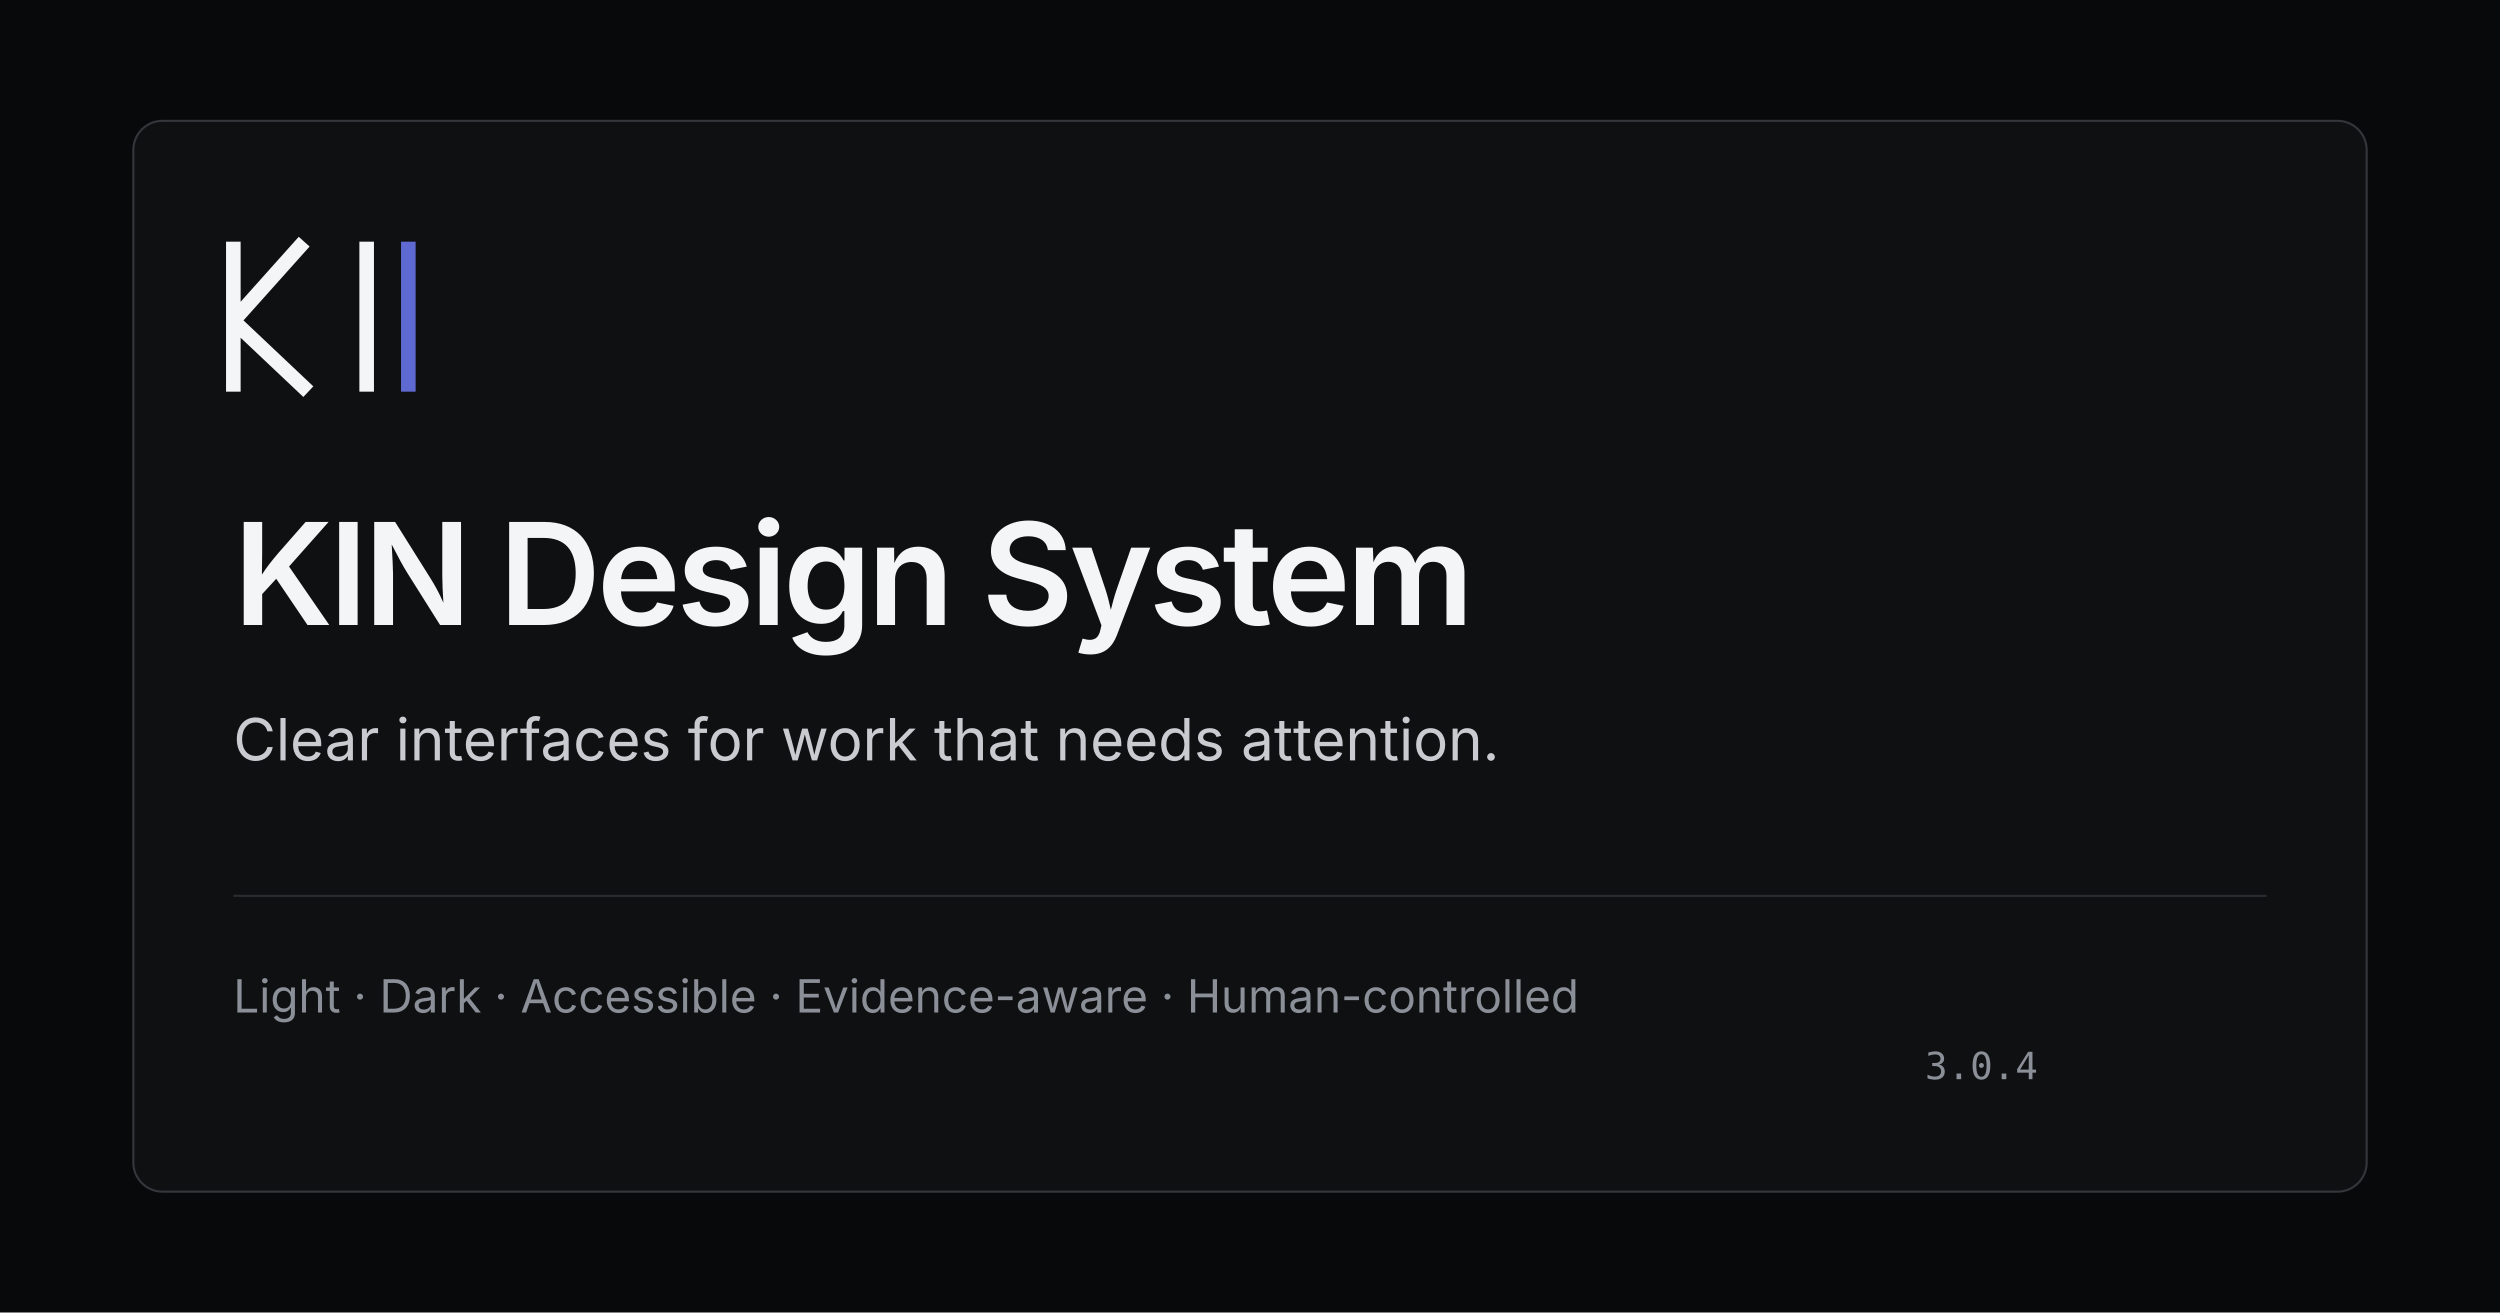
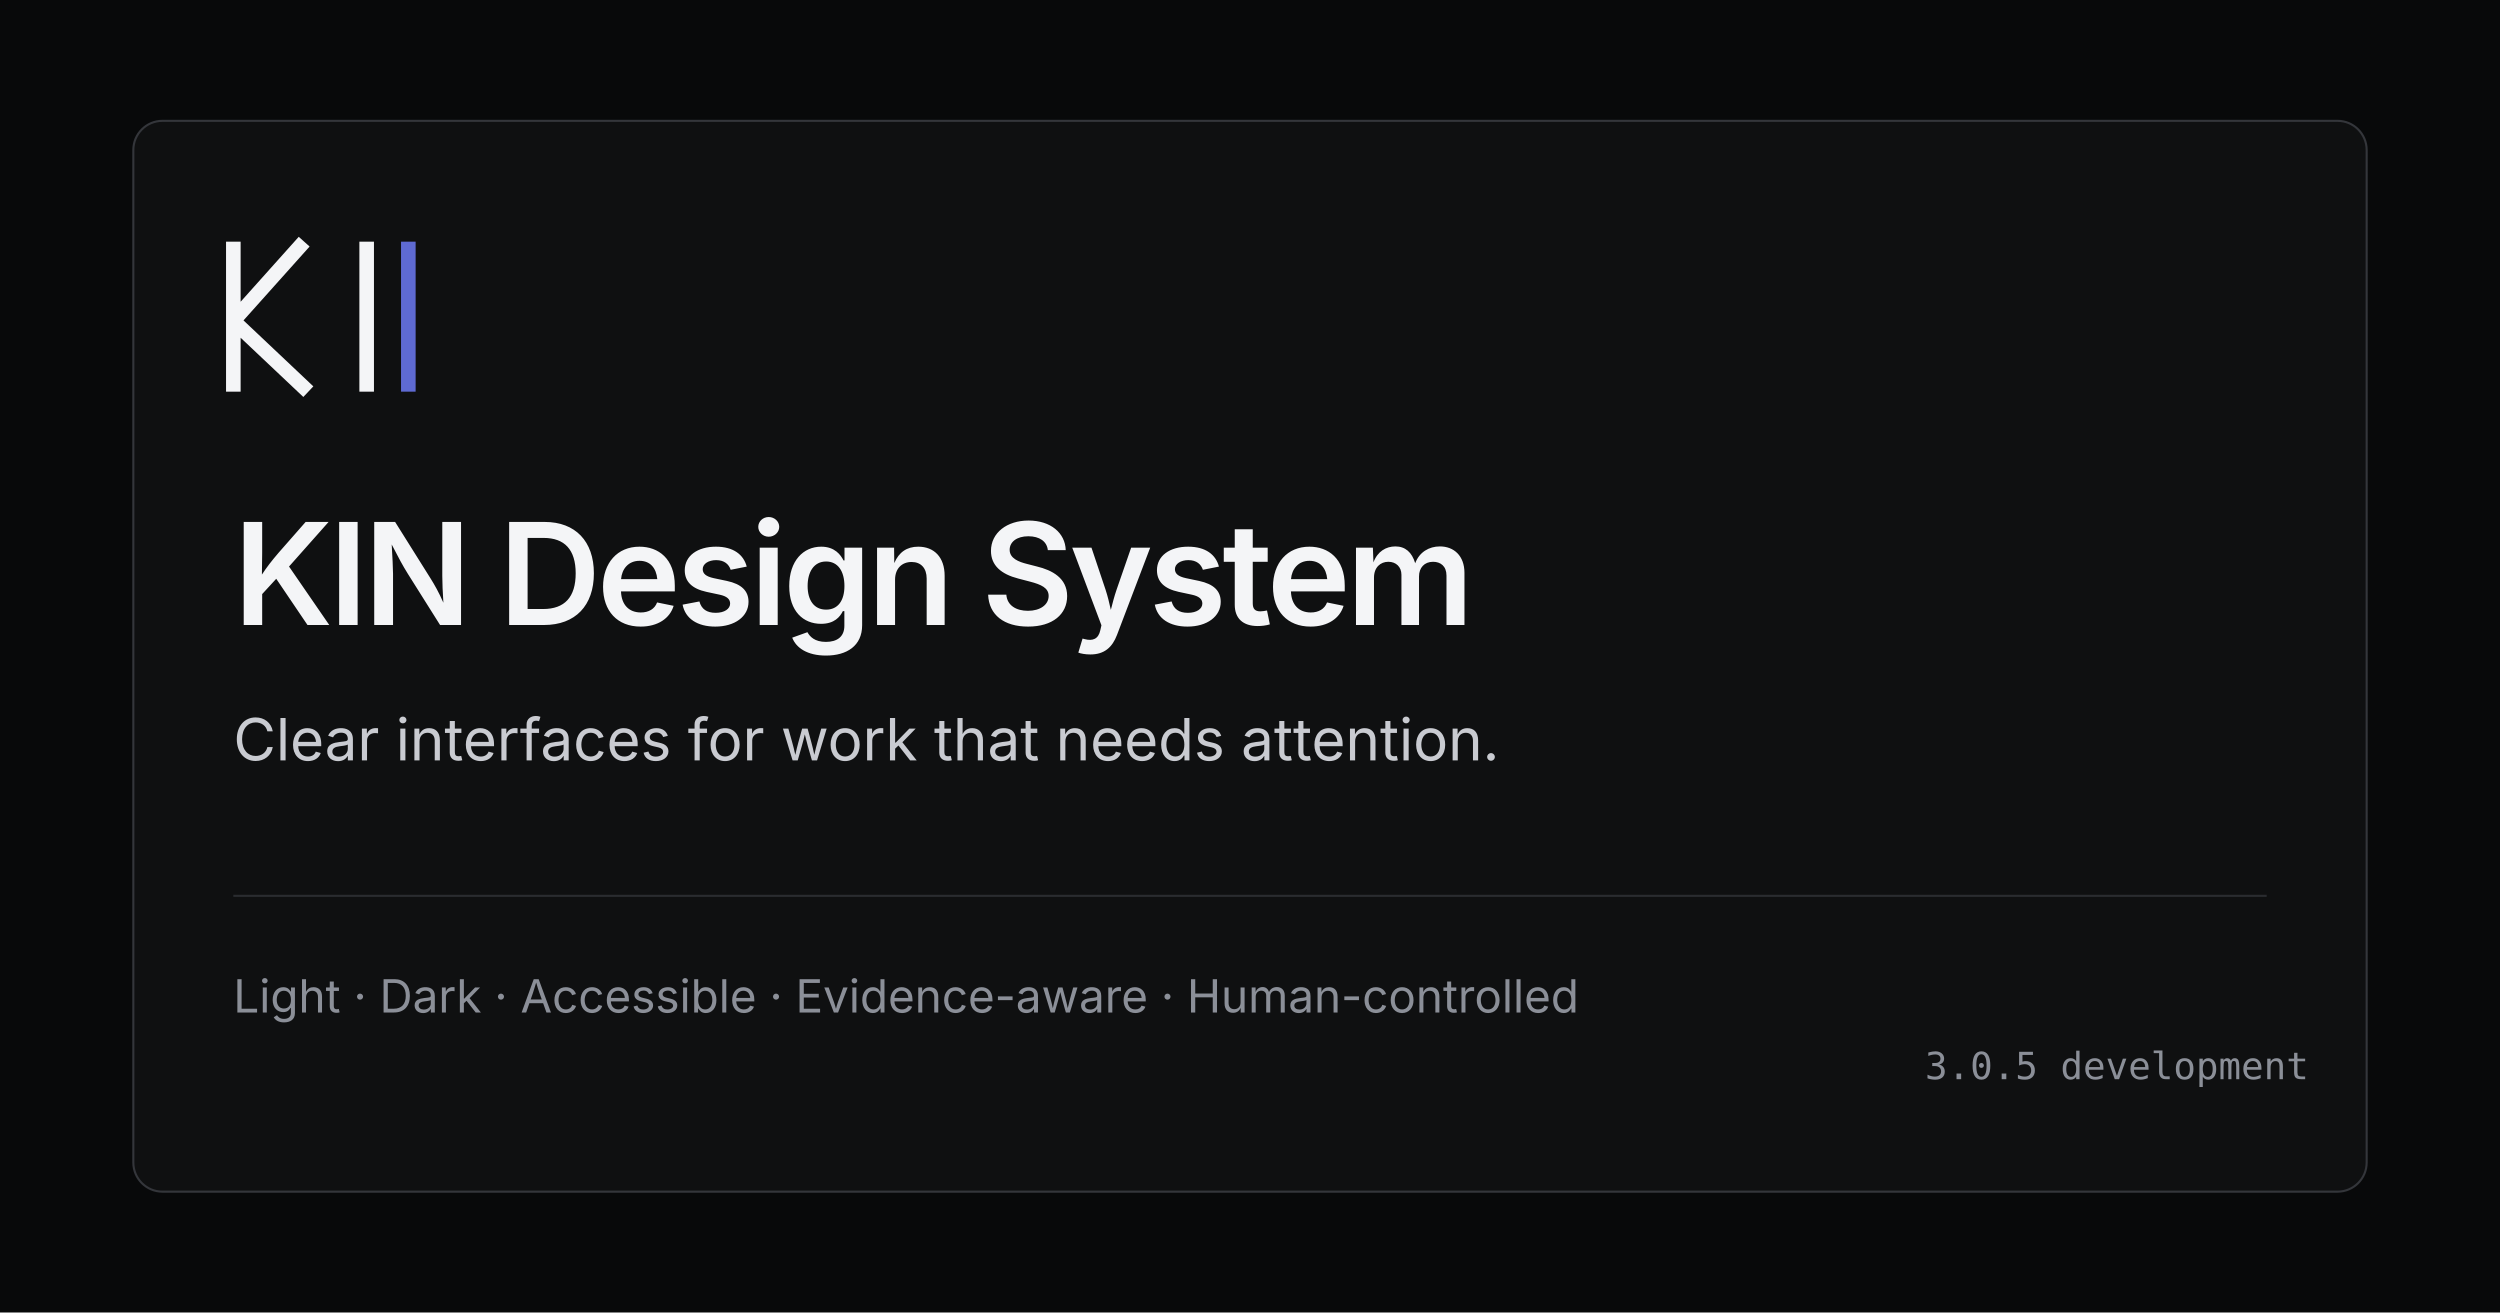
<svg xmlns="http://www.w3.org/2000/svg" width="1200" height="630" viewBox="0 0 1200 630" role="img" aria-labelledby="title desc">
  <rect width="1200" height="630" fill="#08090a" />
  <rect x="64" y="58" width="1072" height="514" rx="14" fill="#0f1011" stroke="#34363b" />
  <path d="M112 116v72m0-34 34-38m-34 38 36 34m28-72v72" fill="none" stroke="#f4f5f7" stroke-width="7" />
  <path d="M196 116v72" stroke="#5e6ad2" stroke-width="7" />
  <text x="112" y="300" fill="#f4f5f7" font-family="Inter,Arial,sans-serif" font-size="68" font-weight="600" letter-spacing="-2">KIN Design System</text>
  <text x="112" y="365" fill="#c9cbd1" font-family="Inter,Arial,sans-serif" font-size="28">Clear interfaces for work that needs attention.</text>
  <line x1="112" y1="430" x2="1088" y2="430" stroke="#2a2c30" />
  <text x="112" y="486" fill="#8b8f98" font-family="Inter,Arial,sans-serif" font-size="22">Light · Dark · Accessible · Evidence-aware · Human-controlled</text>
-   <text x="924" y="518" fill="#8b8f98" font-family="ui-monospace,monospace" font-size="18">3.0.4</text>
+   <text x="924" y="518" fill="#8b8f98" font-family="ui-monospace,monospace" font-size="18">3.0.5 development</text>
</svg>
